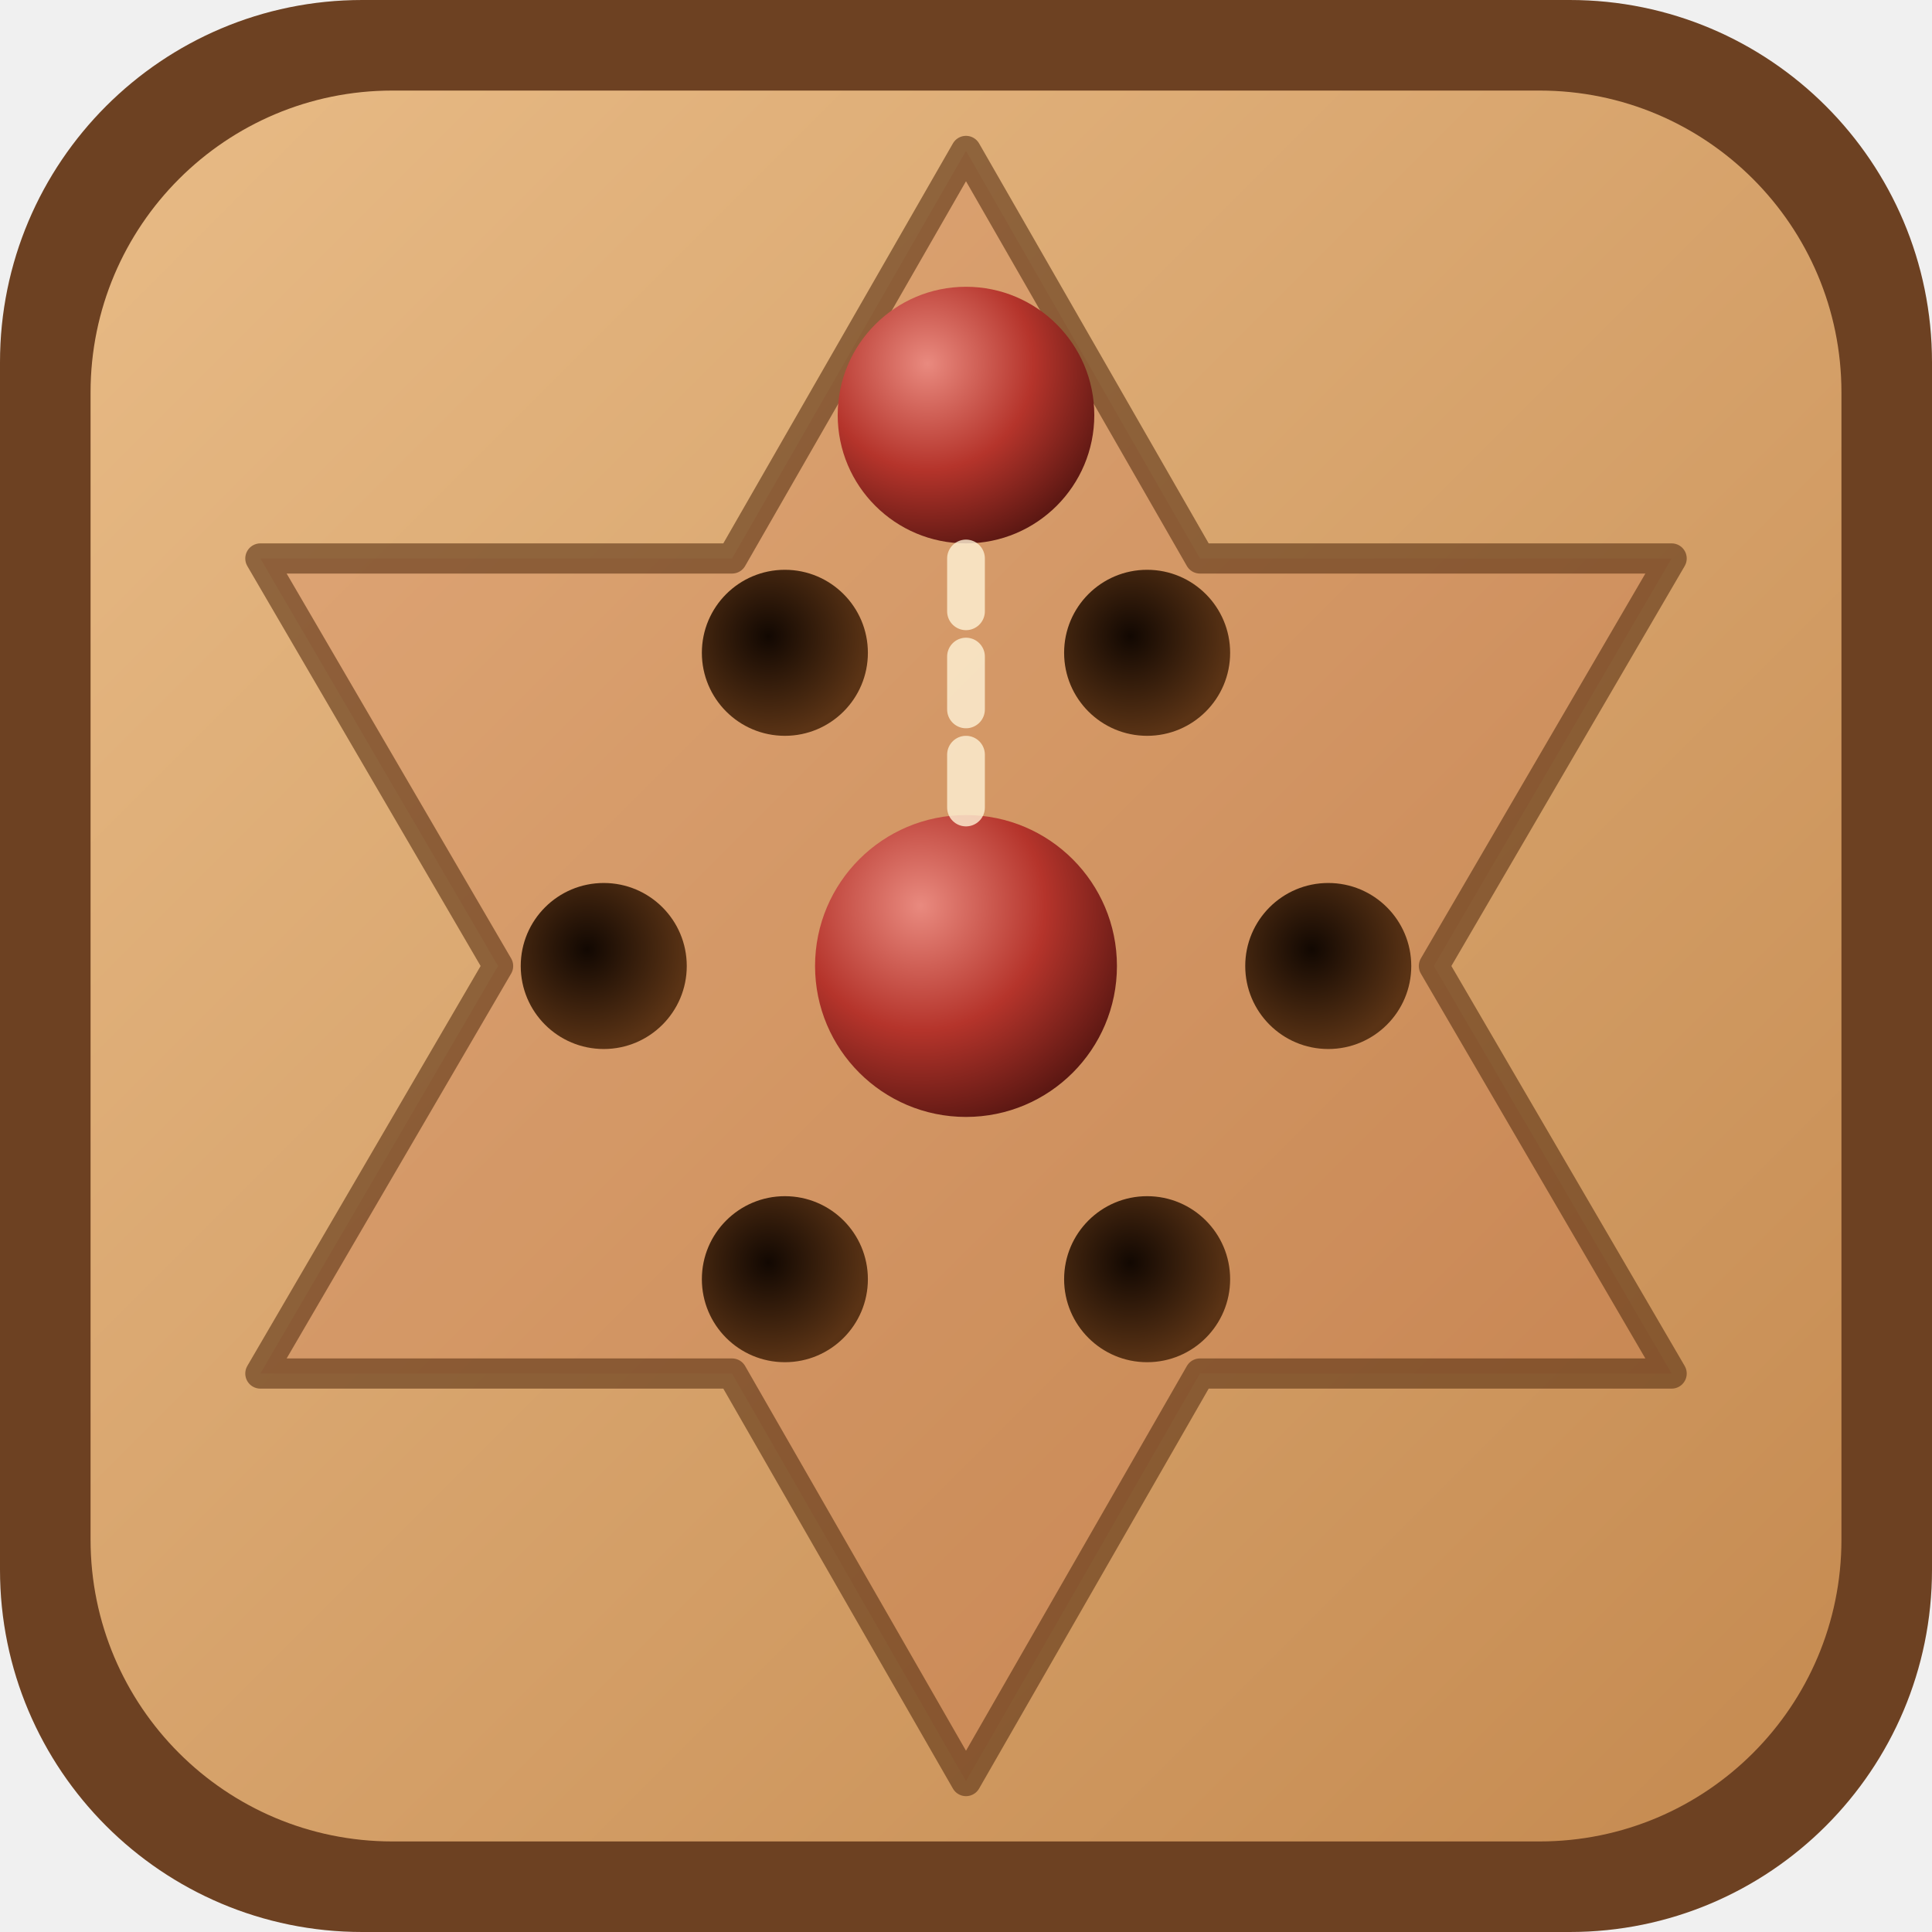
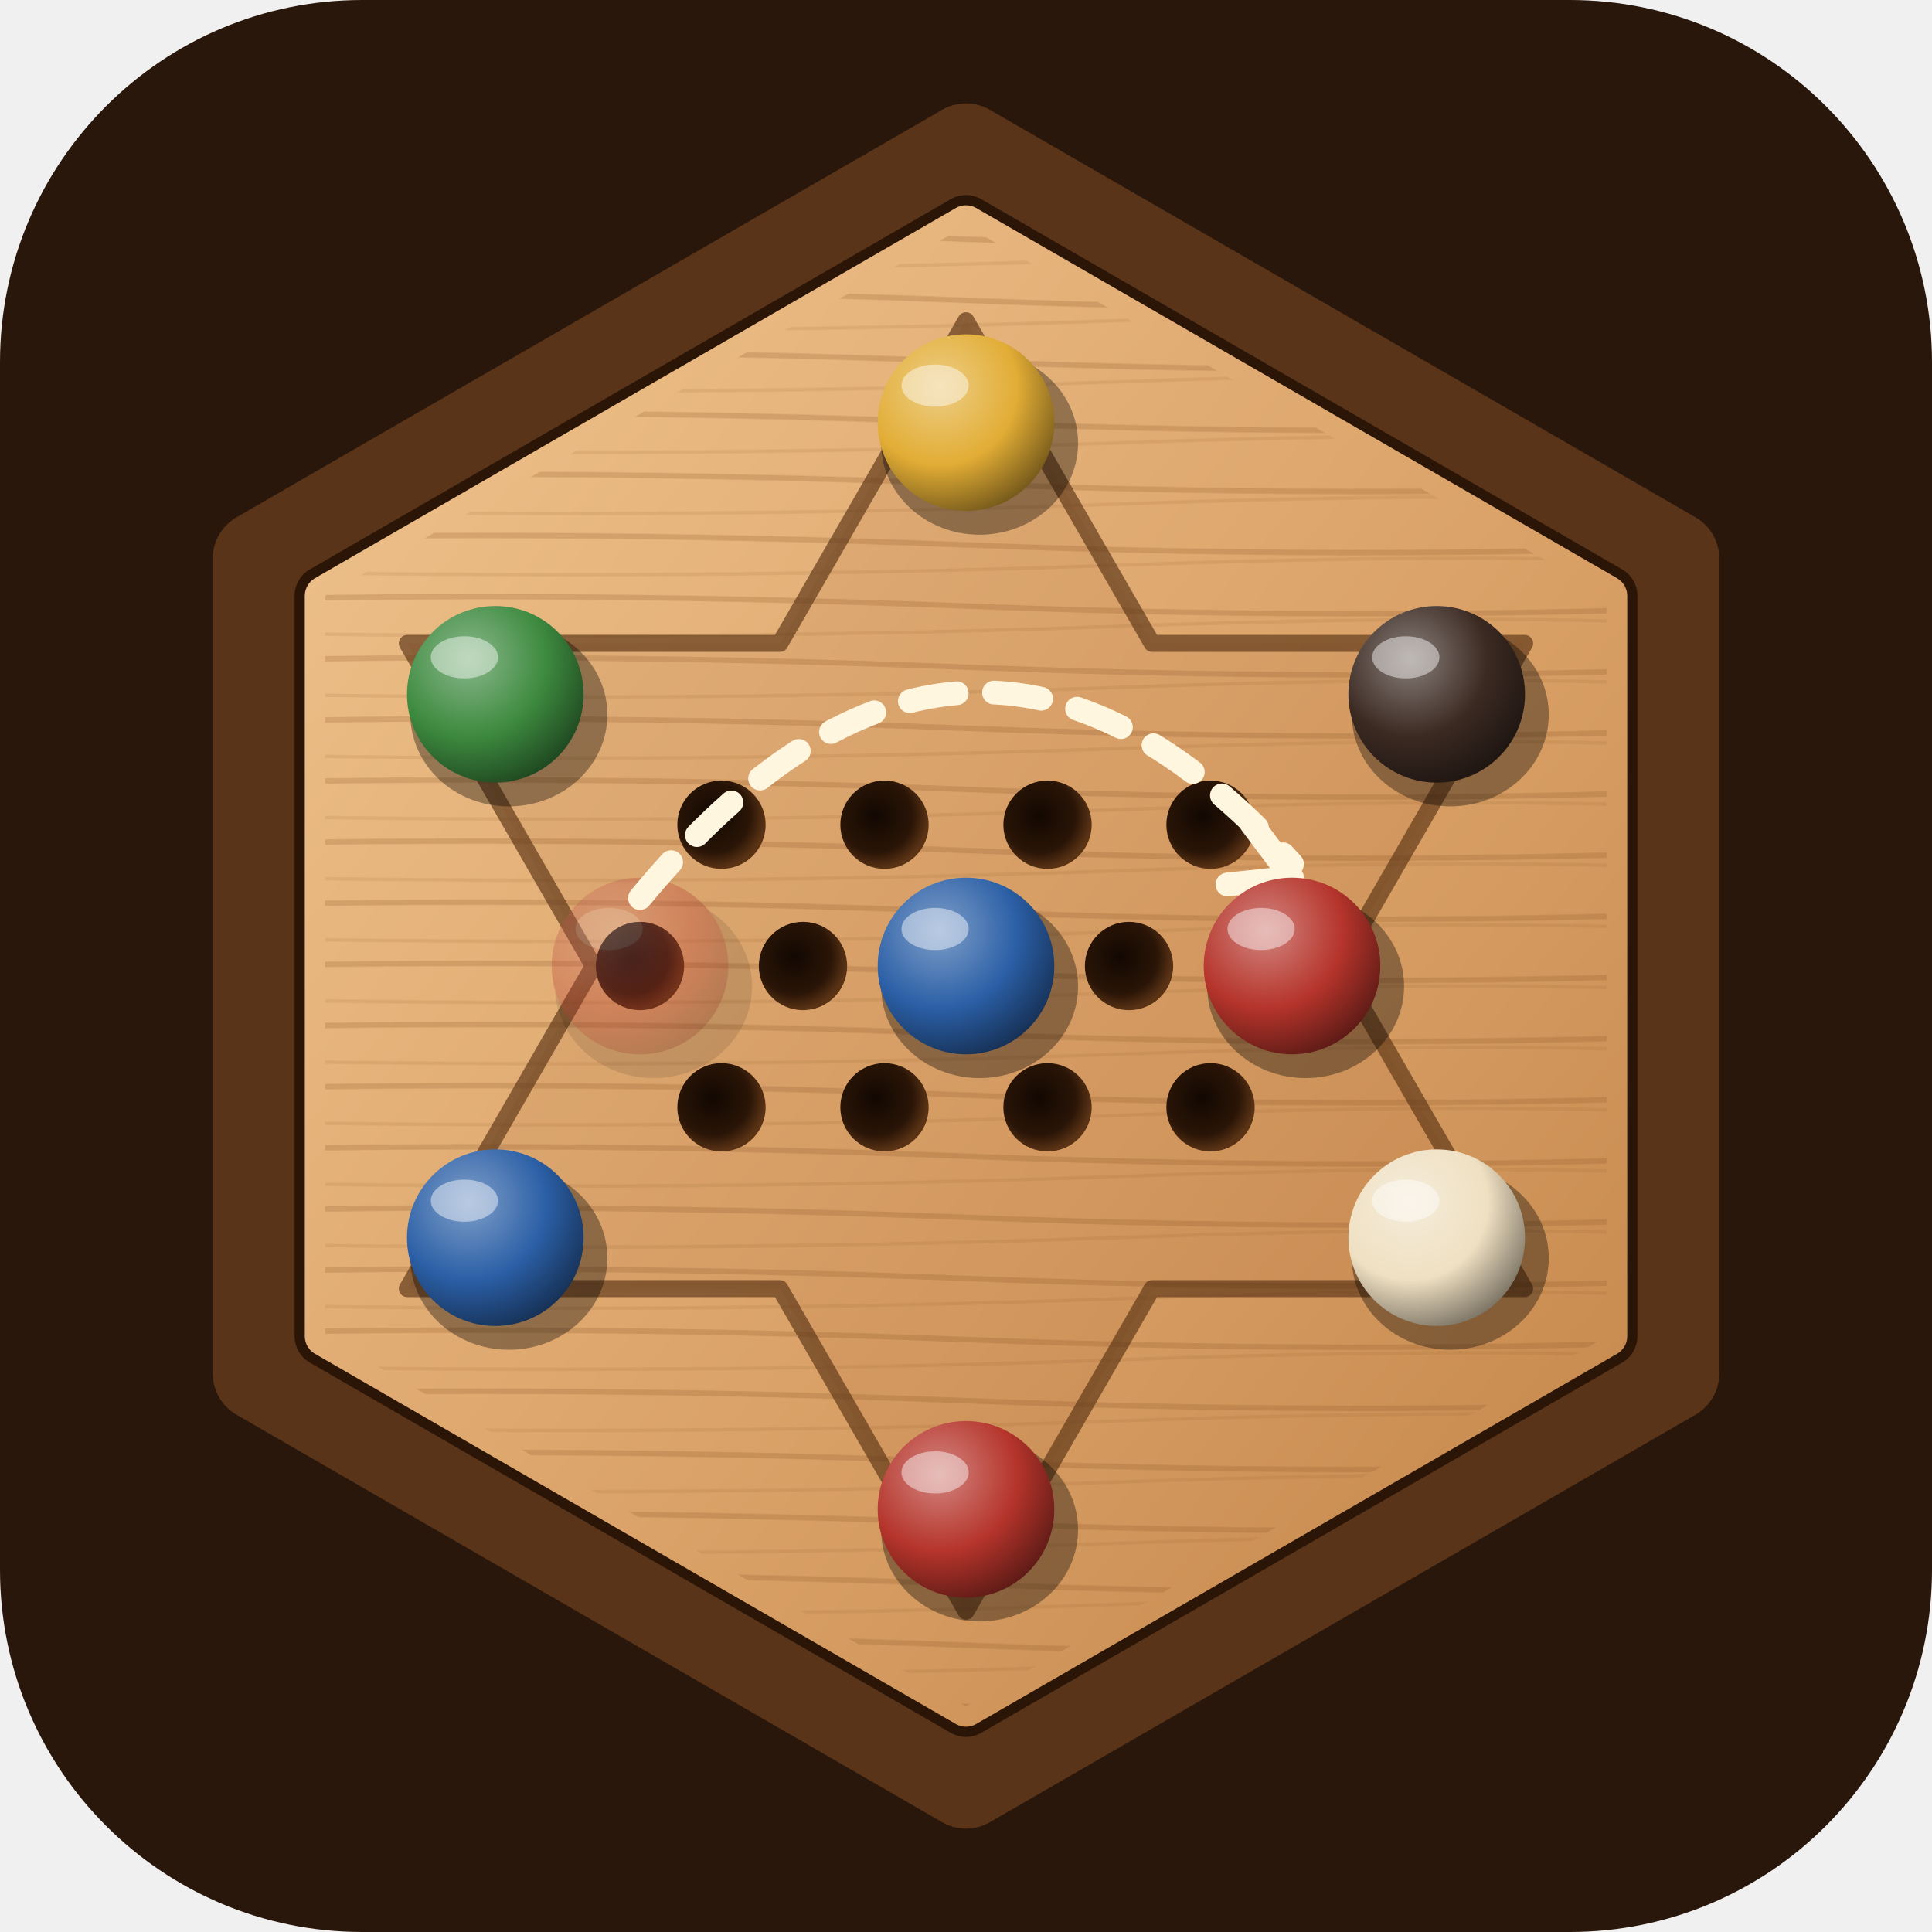
<svg xmlns="http://www.w3.org/2000/svg" viewBox="0 0 512 512">
  <defs>
-     <linearGradient id="w" x1="0" y1="0" x2="1" y2="1">
-       <stop offset="0" stop-color="#e8bb86" />
-       <stop offset="1" stop-color="#c58a50" />
+     <radialGradient id="peg-red" cx="0.35" cy="0.3" r="0.8">
+       <stop offset="0" stop-color="#d2857f" />
+       <stop offset="0.55" stop-color="#b5342b" />
+       <stop offset="1" stop-color="#511713" />
+     </radialGradient>
+     <radialGradient id="peg-blue" cx="0.35" cy="0.3" r="0.8">
+       <stop offset="0" stop-color="#7f9fc9" />
+       <stop offset="0.55" stop-color="#2b5fa6" />
+       <stop offset="1" stop-color="#132a4a" />
+     </radialGradient>
+     <radialGradient id="peg-green" cx="0.35" cy="0.3" r="0.8">
+       <stop offset="0" stop-color="#8ab88b" />
+       <stop offset="0.55" stop-color="#3d8a3f" />
+       <stop offset="1" stop-color="#1b3e1c" />
+     </radialGradient>
+     <radialGradient id="peg-yellow" cx="0.35" cy="0.3" r="0.8">
+       <stop offset="0" stop-color="#edcd85" />
+       <stop offset="0.55" stop-color="#e2ad35" />
+       <stop offset="1" stop-color="#654d17" />
+     </radialGradient>
+     <radialGradient id="peg-ebony" cx="0.35" cy="0.3" r="0.8">
+       <stop offset="0" stop-color="#897f7a" />
+       <stop offset="0.55" stop-color="#3b2a22" />
+       <stop offset="1" stop-color="#1a120f" />
+     </radialGradient>
+     <radialGradient id="peg-ivory" cx="0.35" cy="0.3" r="0.8">
+       <stop offset="0" stop-color="#f5ecda" />
+       <stop offset="0.55" stop-color="#efe0c2" />
+       <stop offset="1" stop-color="#6b6457" />
+     </radialGradient>
+     <linearGradient id="walnut" x1="0" y1="0" x2="1" y2="1">
+       <stop offset="0" stop-color="#9a6438" />
+       <stop offset="0.5" stop-color="#6d4122" />
+       <stop offset="1" stop-color="#4a2a14" />
    </linearGradient>
-     <radialGradient id="p" cx="0.35" cy="0.3" r="0.75">
-       <stop offset="0" stop-color="#e98a7f" />
-       <stop offset="0.55" stop-color="#b5342b" />
-       <stop offset="1" stop-color="#5a1712" />
-     </radialGradient>
-     <radialGradient id="h" cx="0.4" cy="0.4" r="0.6">
+     <linearGradient id="beech" x1="0" y1="0" x2="1" y2="1">
+       <stop offset="0" stop-color="#f0c48e" />
+       <stop offset="0.6" stop-color="#d9a066" />
+       <stop offset="1" stop-color="#c38549" />
+     </linearGradient>
+     <radialGradient id="hole" cx="0.4" cy="0.4" r="0.6">
      <stop offset="0" stop-color="#120802" />
+       <stop offset="0.7" stop-color="#2a1507" />
      <stop offset="1" stop-color="#5a3315" />
    </radialGradient>
+     <pattern id="grain" width="512" height="18" patternUnits="userSpaceOnUse">
+       <path d="M0 5 Q128 1 256 6 T512 5" stroke="#8a5428" stroke-opacity="0.22" stroke-width="1.6" fill="none" />
+       <path d="M0 13 Q160 17 300 12 T512 14" stroke="#8a5428" stroke-opacity="0.12" stroke-width="1" fill="none" />
+     </pattern>
  </defs>
-   <rect width="512" height="512" rx="96" fill="#6d4122" />
-   <rect x="24" y="24" width="464" height="464" rx="80" fill="url(#w)" />
-   <polygon points="256,40 318,148 443,148 380,256 443,364 318,364 256,472 194,364 69,364 132,256 69,148 194,148" fill="#b5342b" fill-opacity="0.12" stroke="#5a3315" stroke-opacity="0.6" stroke-width="8" stroke-linejoin="round" />
-   <g fill="url(#h)">
-     <circle cx="160" cy="256" r="22" />
-     <circle cx="352" cy="256" r="22" />
-     <circle cx="208" cy="173" r="22" />
-     <circle cx="304" cy="173" r="22" />
-     <circle cx="208" cy="339" r="22" />
-     <circle cx="304" cy="339" r="22" />
+   <rect width="512" height="512" rx="96" fill="#2a170b" />
+   <g transform="translate(256 256) scale(0.9) translate(-256 -256)">
+     <polygon points="256,496 48.2,376 48.2,136 256,16 463.8,136 463.8,376" fill="url(#walnut)" stroke="#5a3418" stroke-width="28" stroke-linejoin="round" />
+     <polygon points="256,474 67.3,365 67.3,147 256,38 444.7,147 444.7,365" fill="#2a1507" stroke="#2a1507" stroke-width="18" stroke-linejoin="round" />
+     <polygon points="256,474 67.3,365 67.3,147 256,38 444.7,147 444.7,365" fill="url(#beech)" stroke="url(#beech)" stroke-width="12" stroke-linejoin="round" />
+     <polygon points="256,474 67.3,365 67.3,147 256,38 444.7,147 444.7,365" fill="url(#grain)" />
+     <polygon points="256,66 310.8,161 420.5,161 365.7,256 420.5,351 310.8,351 256,446 201.2,351 91.5,351 146.3,256 91.5,161 201.2,161" fill="#8a4a1a" fill-opacity="0.08" stroke="#5a3315" stroke-opacity="0.65" stroke-width="5" stroke-linejoin="round" />
+     <circle cx="160" cy="256" r="13" fill="url(#hole)" />
+     <circle cx="208" cy="256" r="13" fill="url(#hole)" />
+     <circle cx="256" cy="256" r="13" fill="url(#hole)" />
+     <circle cx="304" cy="256" r="13" fill="url(#hole)" />
+     <circle cx="352" cy="256" r="13" fill="url(#hole)" />
+     <circle cx="184" cy="214.4" r="13" fill="url(#hole)" />
+     <circle cx="232" cy="214.4" r="13" fill="url(#hole)" />
+     <circle cx="280" cy="214.4" r="13" fill="url(#hole)" />
+     <circle cx="328" cy="214.4" r="13" fill="url(#hole)" />
+     <circle cx="184" cy="297.6" r="13" fill="url(#hole)" />
+     <circle cx="232" cy="297.6" r="13" fill="url(#hole)" />
+     <circle cx="280" cy="297.6" r="13" fill="url(#hole)" />
+     <circle cx="328" cy="297.6" r="13" fill="url(#hole)" />
+     <g opacity="1">
+       <ellipse cx="260" cy="102" rx="29" ry="27" fill="#000" opacity="0.35" />
+       <circle cx="256" cy="96" r="26" fill="url(#peg-yellow)" />
+       <ellipse cx="246.9" cy="85.1" rx="9.9" ry="6.2" fill="#fff" opacity="0.45" />
+     </g>
+     <g opacity="1">
+       <ellipse cx="398.6" cy="182" rx="29" ry="27" fill="#000" opacity="0.35" />
+       <circle cx="394.6" cy="176" r="26" fill="url(#peg-ebony)" />
+       <ellipse cx="385.5" cy="165.1" rx="9.9" ry="6.2" fill="#fff" opacity="0.45" />
+     </g>
+     <g opacity="1">
+       <ellipse cx="398.6" cy="342" rx="29" ry="27" fill="#000" opacity="0.35" />
+       <circle cx="394.6" cy="336" r="26" fill="url(#peg-ivory)" />
+       <ellipse cx="385.5" cy="325.1" rx="9.9" ry="6.2" fill="#fff" opacity="0.45" />
+     </g>
+     <g opacity="1">
+       <ellipse cx="260" cy="422" rx="29" ry="27" fill="#000" opacity="0.35" />
+       <circle cx="256" cy="416" r="26" fill="url(#peg-red)" />
+       <ellipse cx="246.9" cy="405.1" rx="9.9" ry="6.2" fill="#fff" opacity="0.45" />
+     </g>
+     <g opacity="1">
+       <ellipse cx="121.4" cy="342" rx="29" ry="27" fill="#000" opacity="0.35" />
+       <circle cx="117.4" cy="336" r="26" fill="url(#peg-blue)" />
+       <ellipse cx="108.3" cy="325.1" rx="9.9" ry="6.2" fill="#fff" opacity="0.45" />
+     </g>
+     <g opacity="1">
+       <ellipse cx="121.4" cy="182" rx="29" ry="27" fill="#000" opacity="0.35" />
+       <circle cx="117.4" cy="176" r="26" fill="url(#peg-green)" />
+       <ellipse cx="108.3" cy="165.1" rx="9.9" ry="6.2" fill="#fff" opacity="0.45" />
+     </g>
+     <g opacity="0.3">
+       <ellipse cx="164" cy="262" rx="29" ry="27" fill="#000" opacity="0.35" />
+       <circle cx="160" cy="256" r="26" fill="url(#peg-red)" />
+       <ellipse cx="150.9" cy="245.1" rx="9.9" ry="6.2" fill="#fff" opacity="0.45" />
+     </g>
+     <g opacity="1">
+       <ellipse cx="260" cy="262" rx="29" ry="27" fill="#000" opacity="0.35" />
+       <circle cx="256" cy="256" r="26" fill="url(#peg-blue)" />
+       <ellipse cx="246.9" cy="245.1" rx="9.9" ry="6.2" fill="#fff" opacity="0.45" />
+     </g>
+     <path d="M160 236 Q256 120 352 226" stroke="#fff6e0" stroke-width="7" stroke-dasharray="14 11" stroke-linecap="round" fill="none" />
+     <path d="M340 214 L352 230 L333 232" stroke="#fff6e0" stroke-width="7" stroke-linecap="round" stroke-linejoin="round" fill="none" />
+     <g opacity="1">
+       <ellipse cx="356" cy="262" rx="29" ry="27" fill="#000" opacity="0.35" />
+       <circle cx="352" cy="256" r="26" fill="url(#peg-red)" />
+       <ellipse cx="342.9" cy="245.1" rx="9.9" ry="6.2" fill="#fff" opacity="0.45" />
+     </g>
  </g>
-   <g fill="url(#p)">
-     <circle cx="256" cy="256" r="40" />
-     <circle cx="256" cy="110" r="34" />
-   </g>
-   <path d="M256 214 Q256 150 256 146" stroke="#fff3d6" stroke-width="10" stroke-dasharray="14 12" stroke-linecap="round" fill="none" opacity="0.8" />
</svg>
